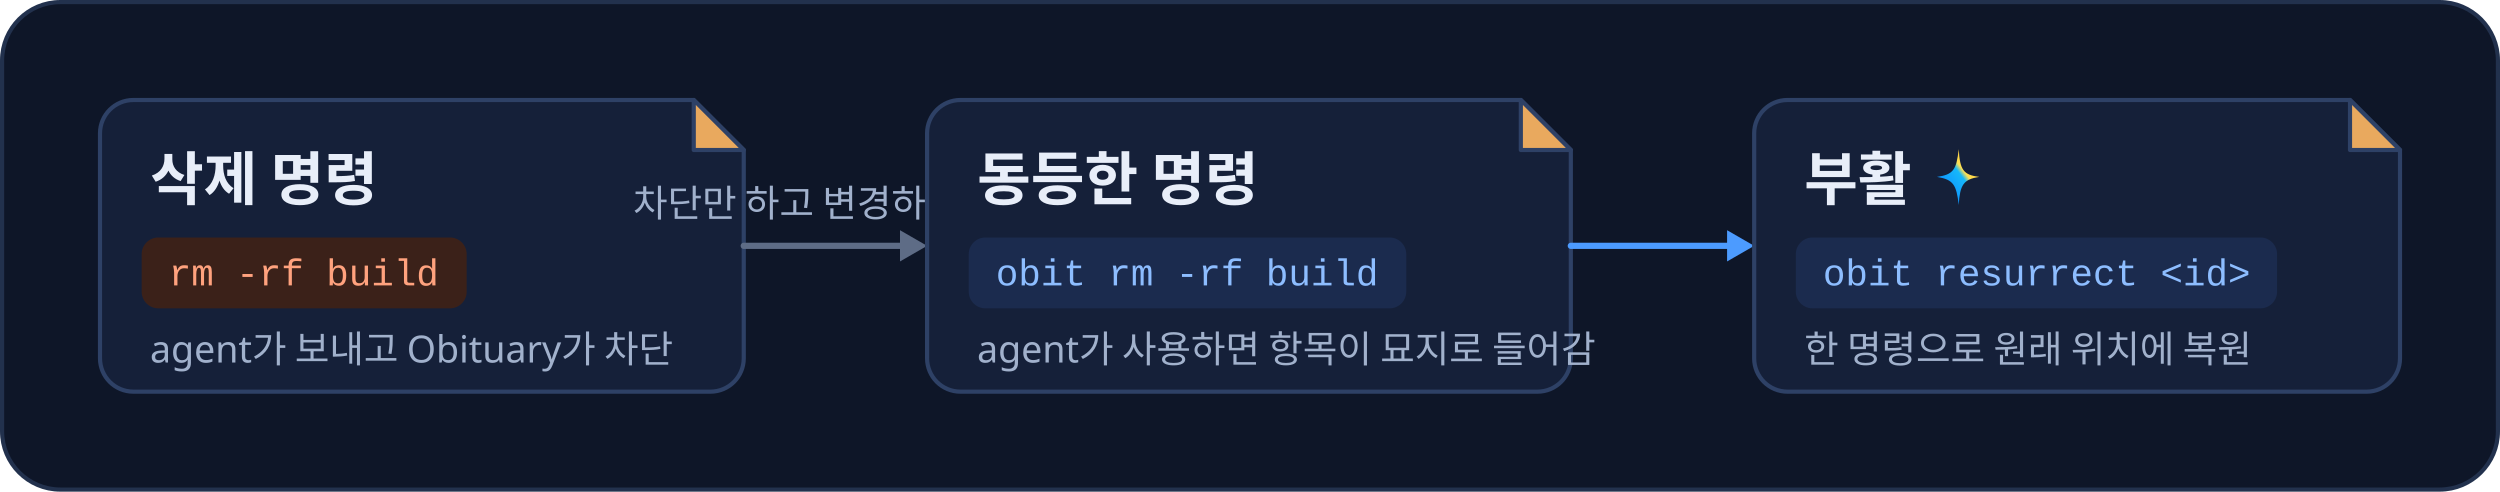
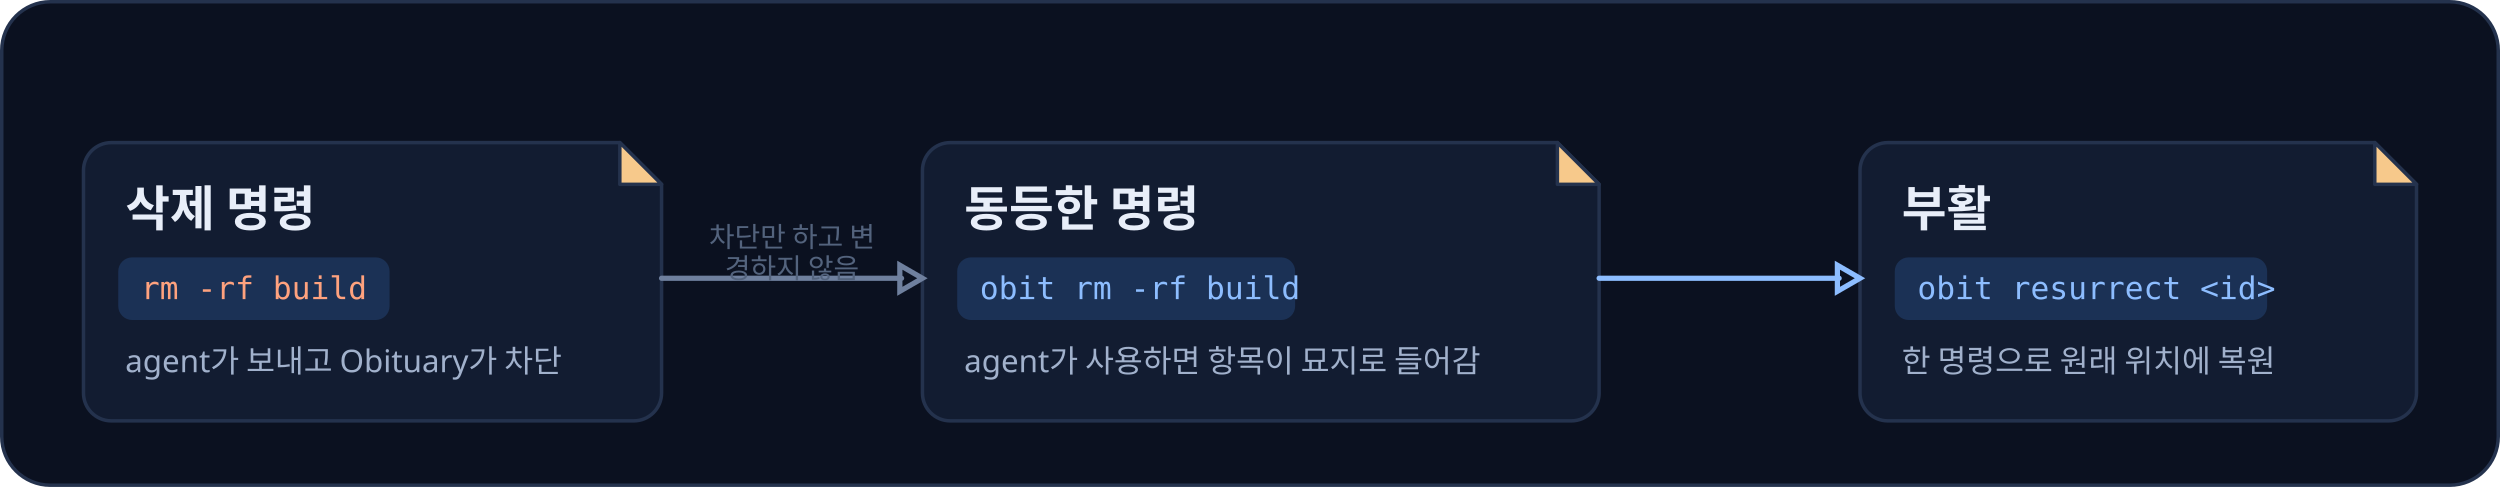
- <svg xmlns="http://www.w3.org/2000/svg" width="1200" height="236" viewBox="0 0 1200 236" role="img" aria-labelledby="title desc">
-   <defs>
-     <linearGradient id="spark" x1="0" y1="1" x2="1" y2="0">
-       <stop stop-color="#0876FF" />
-       <stop offset=".55" stop-color="#16B8FA" />
-       <stop offset=".62" stop-color="#FFE052" />
-       <stop offset="1" stop-color="#FFB329" />
-     </linearGradient>
-   </defs>
-   <rect x="1" y="1" width="1198" height="234" rx="28" fill="#0E1628" stroke="#22314D" stroke-width="2" />
+ <svg xmlns="http://www.w3.org/2000/svg" width="1437.5" height="280" viewBox="0 0 1437.5 280" role="img" aria-labelledby="title desc">
+   <rect x="1" y="1" width="1435.5" height="278" rx="28" fill="#0B1120" stroke="#24324D" stroke-width="2" />
  <g font-family="-apple-system, BlinkMacSystemFont, 'Segoe UI', 'Noto Sans', 'Noto Sans CJK SC', 'Noto Sans CJK TC', 'Noto Sans JP', 'Noto Sans KR', 'Noto Sans Cyrillic', 'Microsoft YaHei', 'PingFang SC', 'Hiragino Sans', 'Malgun Gothic', sans-serif">
-     <g>
-       <path d="M64 48H333L357 72V172A16 16 0 0 1 341 188H64A16 16 0 0 1 48 172V64A16 16 0 0 1 64 48Z" fill="#152039" stroke="#2E4166" stroke-width="2" />
-       <path d="M333 48V72H357Z" fill="#E9A95E" stroke="#2E4166" stroke-width="2" stroke-linejoin="round" />
-       <text x="72" y="96" font-size="28" font-weight="700" fill="#E8EEF9" id="guard-title">삭제 명령</text>
-       <rect x="68" y="114" width="156" height="34" rx="8" fill="#3B2119" />
-       <text x="81" y="137" font-family="ui-monospace, 'Cascadia Code', 'SF Mono', SFMono-Regular, Menlo, Consolas, 'Liberation Mono', monospace" font-size="18" fill="#FFA27E">rm -rf build</text>
-       <text x="72" y="174" font-size="18" fill="#A1B1CC" id="guard-first" textLength="260" lengthAdjust="spacingAndGlyphs">agent가 보내고 Obituary가 차단</text>
-     </g>
-     <path d="M357 118H434" stroke="#5E6C86" stroke-width="3" stroke-linecap="round" fill="none" />
-     <path d="M445 118l-13 -7.5v15Z" fill="#5E6C86" />
-     <text x="401" y="104" font-size="18" fill="#A1B1CC" text-anchor="middle" id="guard-bridge" textLength="120" lengthAdjust="spacingAndGlyphs">차단만 하고 변경하지 않음</text>
-     <g>
-       <path d="M461 48H730L754 72V172A16 16 0 0 1 738 188H461A16 16 0 0 1 445 172V64A16 16 0 0 1 461 48Z" fill="#152039" stroke="#2E4166" stroke-width="2" />
-       <path d="M730 48V72H754Z" fill="#E9A95E" stroke="#2E4166" stroke-width="2" stroke-linejoin="round" />
-       <text x="469" y="96" font-size="28" font-weight="700" fill="#E8EEF9" id="guard-equiv">동등한 명령</text>
-       <rect x="465" y="114" width="210" height="34" rx="8" fill="#1B2B4E" />
-       <text x="478" y="137" font-family="ui-monospace, 'Cascadia Code', 'SF Mono', SFMono-Regular, Menlo, Consolas, 'Liberation Mono', monospace" font-size="18" fill="#8DBDFF">obit rm -rf build</text>
-       <text x="469" y="174" font-size="18" fill="#A1B1CC" id="guard-second" textLength="260" lengthAdjust="spacingAndGlyphs">agent가 사용하면 항목이 묘지로 들어감</text>
-     </g>
-     <path d="M754 118H831" stroke="#4C9BFF" stroke-width="3" stroke-linecap="round" fill="none" />
-     <path d="M842 118l-13 -7.5v15Z" fill="#4C9BFF" />
-     <g>
-       <path d="M858 48H1128L1152 72V172A16 16 0 0 1 1136 188H858A16 16 0 0 1 842 172V64A16 16 0 0 1 858 48Z" fill="#152039" stroke="#2E4166" stroke-width="2" />
-       <path d="M1128 48V72H1152Z" fill="#E9A95E" stroke="#2E4166" stroke-width="2" stroke-linejoin="round" />
-       <text x="866" y="96" font-size="28" font-weight="700" fill="#E8EEF9" id="guard-res">부활</text>
-       <rect x="862" y="114" width="231" height="34" rx="8" fill="#1B2B4E" />
-       <text x="875" y="137" font-family="ui-monospace, 'Cascadia Code', 'SF Mono', SFMono-Regular, Menlo, Consolas, 'Liberation Mono', monospace" font-size="18" fill="#8DBDFF">obit resurrect &lt;id&gt;</text>
-       <text x="866" y="174" font-size="18" fill="#A1B1CC" id="guard-res-note">한 명령으로 원래 위치에 복원</text>
-       <path d="M17.6 9.4c.3 5.3 1.2 6.5 5.2 7-4 .6-4.9 2-5.2 7.1-.6-5.1-1.3-6.4-5.5-7.1 4.2-.6 4.9-1.8 5.5-7Z" fill="url(#spark)" transform="translate(940 85) scale(1.9) translate(-17.5 -16.45)" />
-     </g>
+     <path d="M64 82H356.4L380.4 106V226A16 16 0 0 1 364.4 242H64A16 16 0 0 1 48 226V98A16 16 0 0 1 64 82Z" fill="#121C31" stroke="#24324D" stroke-width="2" />
+     <path d="M356.4 82V106H380.4Z" fill="#F7C98B" stroke="#24324D" stroke-width="2" stroke-linejoin="round" />
+     <text x="72" y="130" font-family="-apple-system, BlinkMacSystemFont, 'Segoe UI', 'Noto Sans', 'Noto Sans CJK SC', 'Noto Sans CJK TC', 'Noto Sans JP', 'Noto Sans KR', 'Noto Sans Cyrillic', 'Microsoft YaHei', 'PingFang SC', 'Hiragino Sans', 'Malgun Gothic', sans-serif" font-size="28" fill="#E8EEF9" font-weight="700" id="guard_title">삭제 명령</text>
+     <rect x="68" y="148" width="156" height="36" rx="8" fill="#1B3155" />
+     <text x="81" y="172" font-family="ui-monospace, 'Cascadia Code', 'SF Mono', Consolas, monospace" font-size="18" fill="#FFA27E">rm -rf build</text>
+     <text x="72" y="214" font-family="-apple-system, BlinkMacSystemFont, 'Segoe UI', 'Noto Sans', 'Noto Sans CJK SC', 'Noto Sans CJK TC', 'Noto Sans JP', 'Noto Sans KR', 'Noto Sans Cyrillic', 'Microsoft YaHei', 'PingFang SC', 'Hiragino Sans', 'Malgun Gothic', sans-serif" font-size="18" fill="#A1B1CC" id="guard_first">agent가 보내고 Obituary가 차단</text>
+     <path d="M546.4 82H895.5L919.5 106V226A16 16 0 0 1 903.5 242H546.4A16 16 0 0 1 530.4 226V98A16 16 0 0 1 546.4 82Z" fill="#121C31" stroke="#24324D" stroke-width="2" />
+     <path d="M895.5 82V106H919.5Z" fill="#F7C98B" stroke="#24324D" stroke-width="2" stroke-linejoin="round" />
+     <text x="554.4" y="130" font-family="-apple-system, BlinkMacSystemFont, 'Segoe UI', 'Noto Sans', 'Noto Sans CJK SC', 'Noto Sans CJK TC', 'Noto Sans JP', 'Noto Sans KR', 'Noto Sans Cyrillic', 'Microsoft YaHei', 'PingFang SC', 'Hiragino Sans', 'Malgun Gothic', sans-serif" font-size="28" fill="#E8EEF9" font-weight="700" id="guard_equiv">동등한 명령</text>
+     <rect x="550.4" y="148" width="194.3" height="36" rx="8" fill="#1B3155" />
+     <text x="563.4" y="172" font-family="ui-monospace, 'Cascadia Code', 'SF Mono', Consolas, monospace" font-size="18" fill="#8DBDFF">obit rm -rf build</text>
+     <text x="554.4" y="214" font-family="-apple-system, BlinkMacSystemFont, 'Segoe UI', 'Noto Sans', 'Noto Sans CJK SC', 'Noto Sans CJK TC', 'Noto Sans JP', 'Noto Sans KR', 'Noto Sans Cyrillic', 'Microsoft YaHei', 'PingFang SC', 'Hiragino Sans', 'Malgun Gothic', sans-serif" font-size="18" fill="#A1B1CC" id="guard_second">agent가 사용하면 항목이 묘지로 들어감</text>
+     <path d="M1085.5 82H1365.5L1389.5 106V226A16 16 0 0 1 1373.5 242H1085.5A16 16 0 0 1 1069.5 226V98A16 16 0 0 1 1085.5 82Z" fill="#121C31" stroke="#24324D" stroke-width="2" />
+     <path d="M1365.5 82V106H1389.5Z" fill="#F7C98B" stroke="#24324D" stroke-width="2" stroke-linejoin="round" />
+     <text x="1093.5" y="130" font-family="-apple-system, BlinkMacSystemFont, 'Segoe UI', 'Noto Sans', 'Noto Sans CJK SC', 'Noto Sans CJK TC', 'Noto Sans JP', 'Noto Sans KR', 'Noto Sans Cyrillic', 'Microsoft YaHei', 'PingFang SC', 'Hiragino Sans', 'Malgun Gothic', sans-serif" font-size="28" fill="#E8EEF9" font-weight="700" id="guard_res">부활</text>
+     <path id="guard-star" d="M17.6 9.4c.3 5.3 1.2 6.5 5.2 7-4 .6-4.9 2-5.2 7.1-.6-5.1-1.3-6.4-5.5-7.1 4.2-.6 4.9-1.8 5.5-7Z" fill="url(#spark)" transform="translate(1161.5 119) scale(1.55) translate(-17.5 -16.45)" />
+     <rect x="1089.5" y="148" width="214.1" height="36" rx="8" fill="#1B3155" />
+     <text x="1102.5" y="172" font-family="ui-monospace, 'Cascadia Code', 'SF Mono', Consolas, monospace" font-size="18" fill="#8DBDFF">obit resurrect &lt;id&gt;</text>
+     <text x="1093.5" y="214" font-family="-apple-system, BlinkMacSystemFont, 'Segoe UI', 'Noto Sans', 'Noto Sans CJK SC', 'Noto Sans CJK TC', 'Noto Sans JP', 'Noto Sans KR', 'Noto Sans Cyrillic', 'Microsoft YaHei', 'PingFang SC', 'Hiragino Sans', 'Malgun Gothic', sans-serif" font-size="18" fill="#A1B1CC" id="guard_res_note">한 명령으로 원래 위치에 복원</text>
+     <path d="M380.4 160H518.4M530.4 160l-13 -7.5v15Z" stroke="#6F809E" stroke-width="3" stroke-linecap="round" fill="none" />
+     <text x="455.4" y="142" font-family="-apple-system, BlinkMacSystemFont, 'Segoe UI', 'Noto Sans', 'Noto Sans CJK SC', 'Noto Sans CJK TC', 'Noto Sans JP', 'Noto Sans KR', 'Noto Sans Cyrillic', 'Microsoft YaHei', 'PingFang SC', 'Hiragino Sans', 'Malgun Gothic', sans-serif" font-size="16" fill="#53637D" text-anchor="middle">차단만 하고 변</text>
+     <text x="455.4" y="160" font-family="-apple-system, BlinkMacSystemFont, 'Segoe UI', 'Noto Sans', 'Noto Sans CJK SC', 'Noto Sans CJK TC', 'Noto Sans JP', 'Noto Sans KR', 'Noto Sans Cyrillic', 'Microsoft YaHei', 'PingFang SC', 'Hiragino Sans', 'Malgun Gothic', sans-serif" font-size="16" fill="#53637D" text-anchor="middle">경하지 않음</text>
+     <path d="M919.5 160H1057.5M1069.5 160l-13 -7.5v15Z" stroke="#8DBDFF" stroke-width="3" stroke-linecap="round" fill="none" />
  </g>
</svg>
